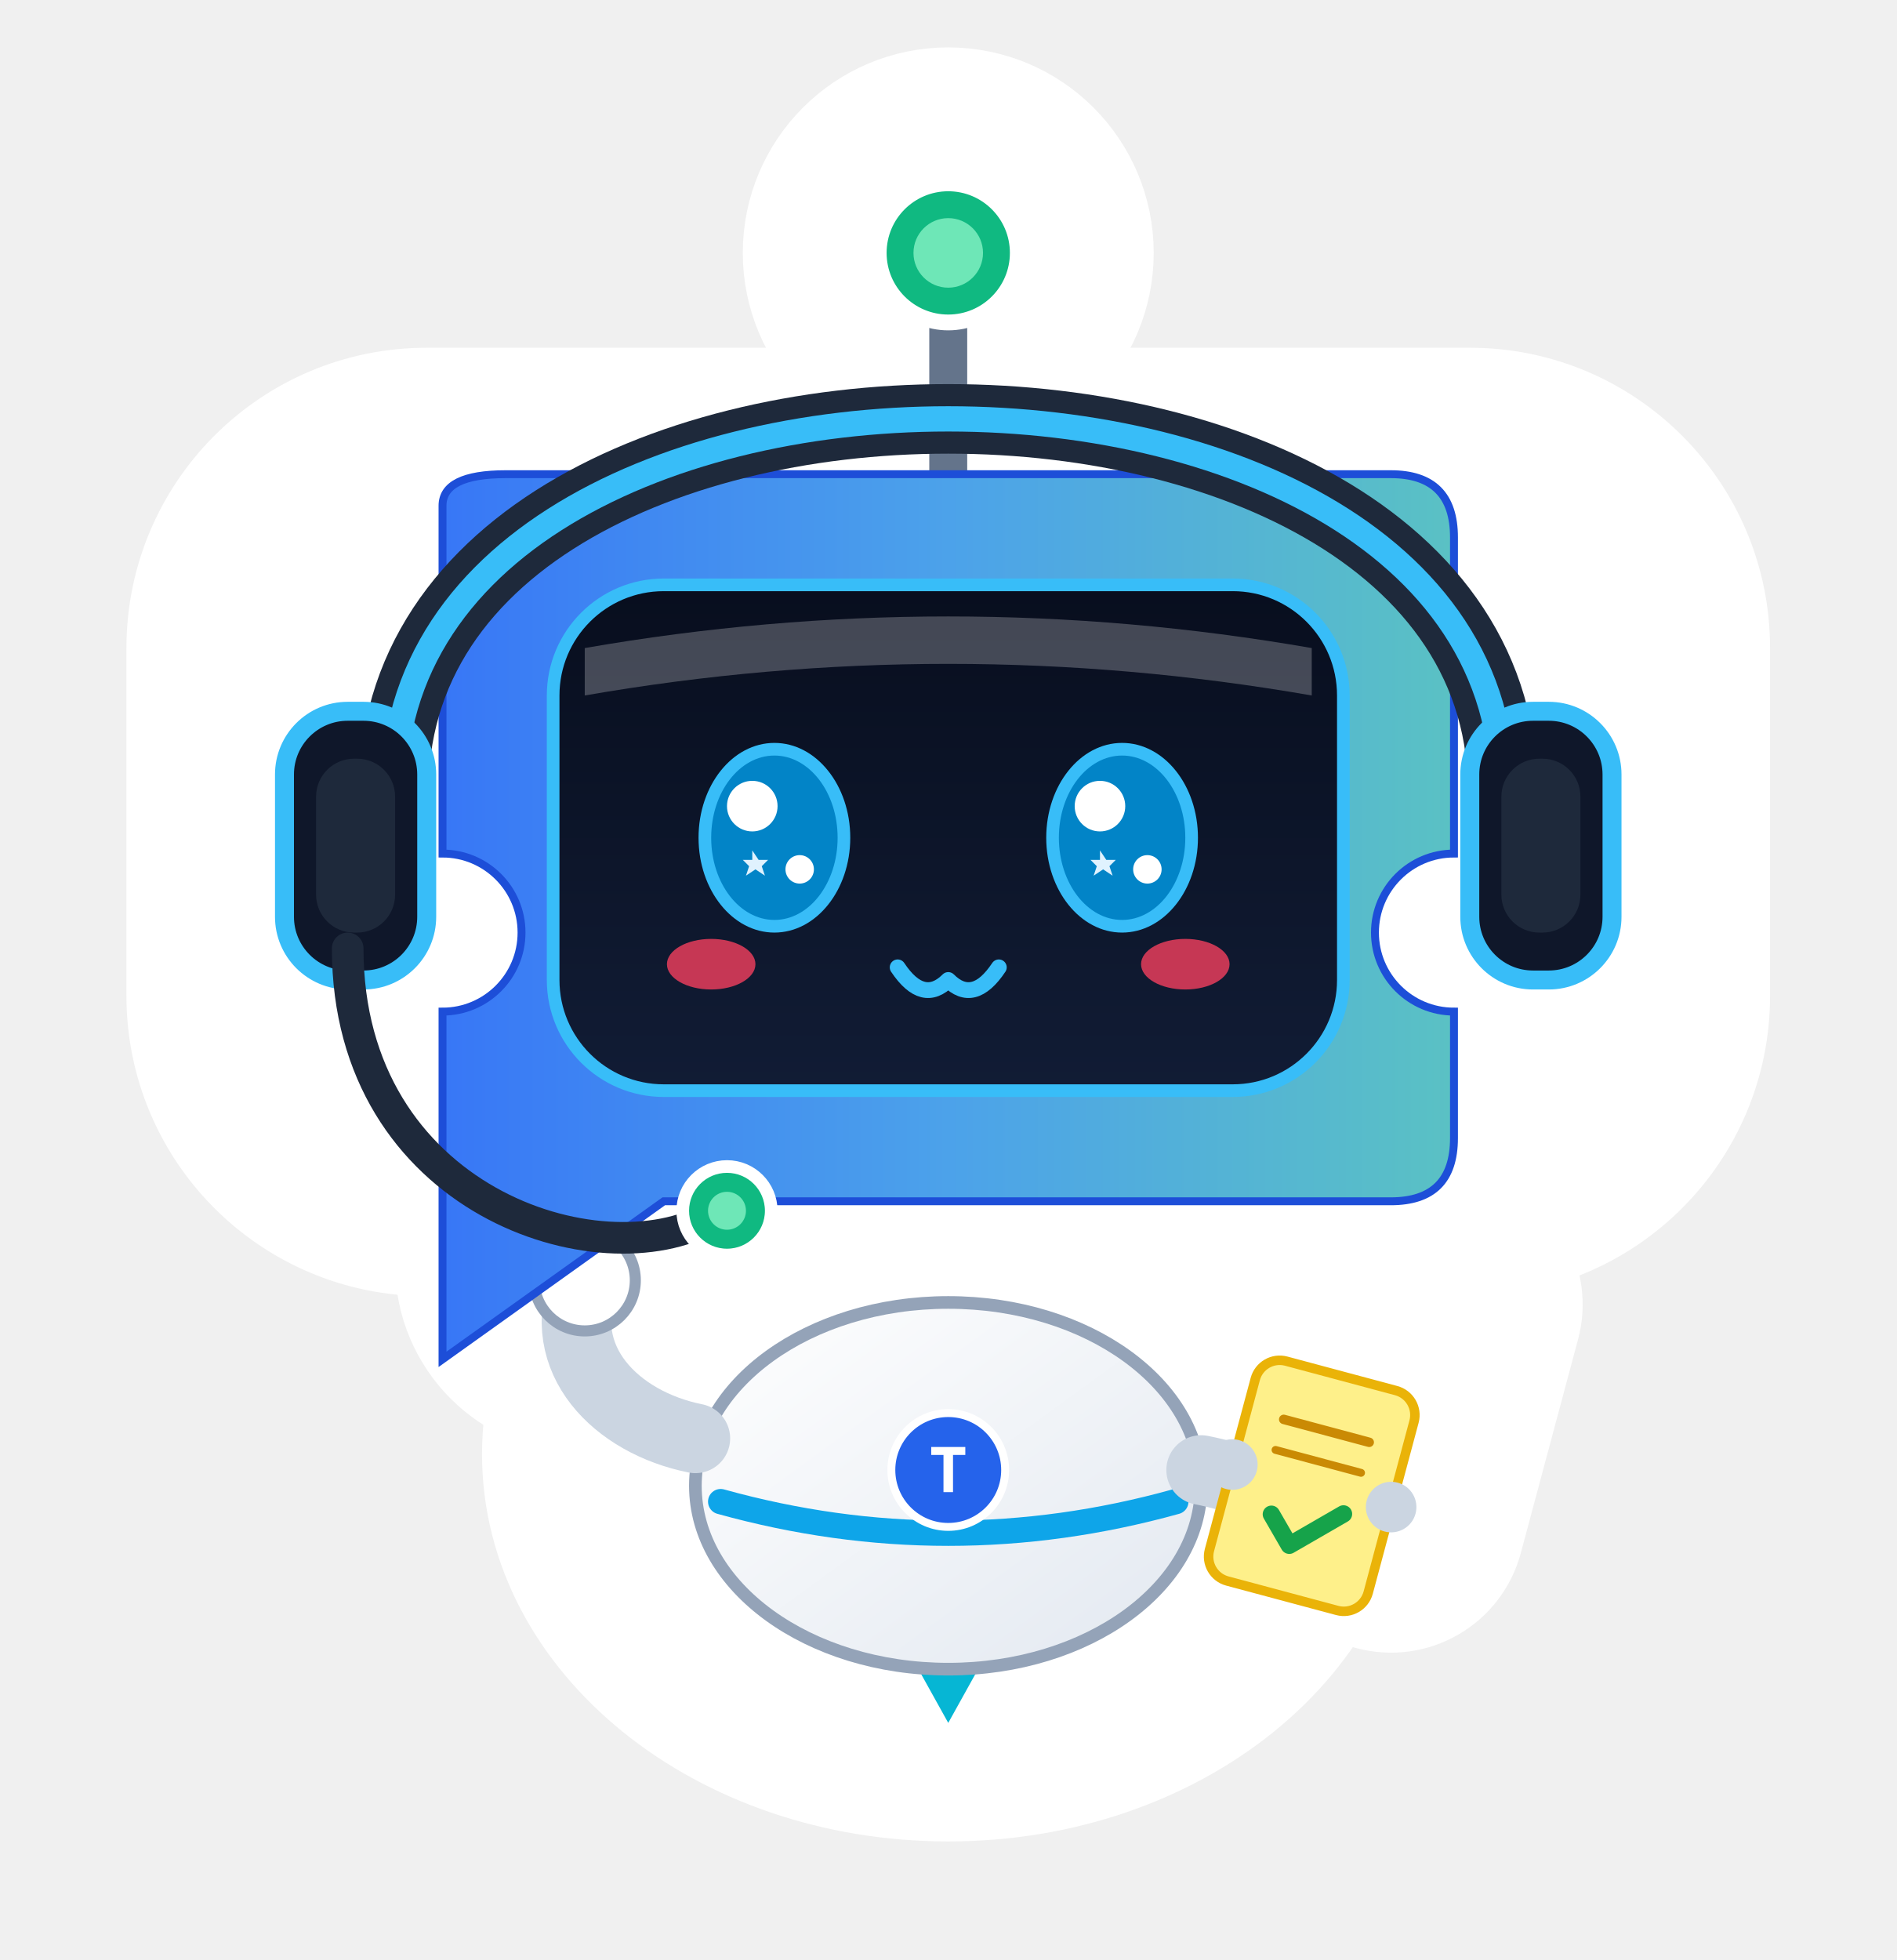
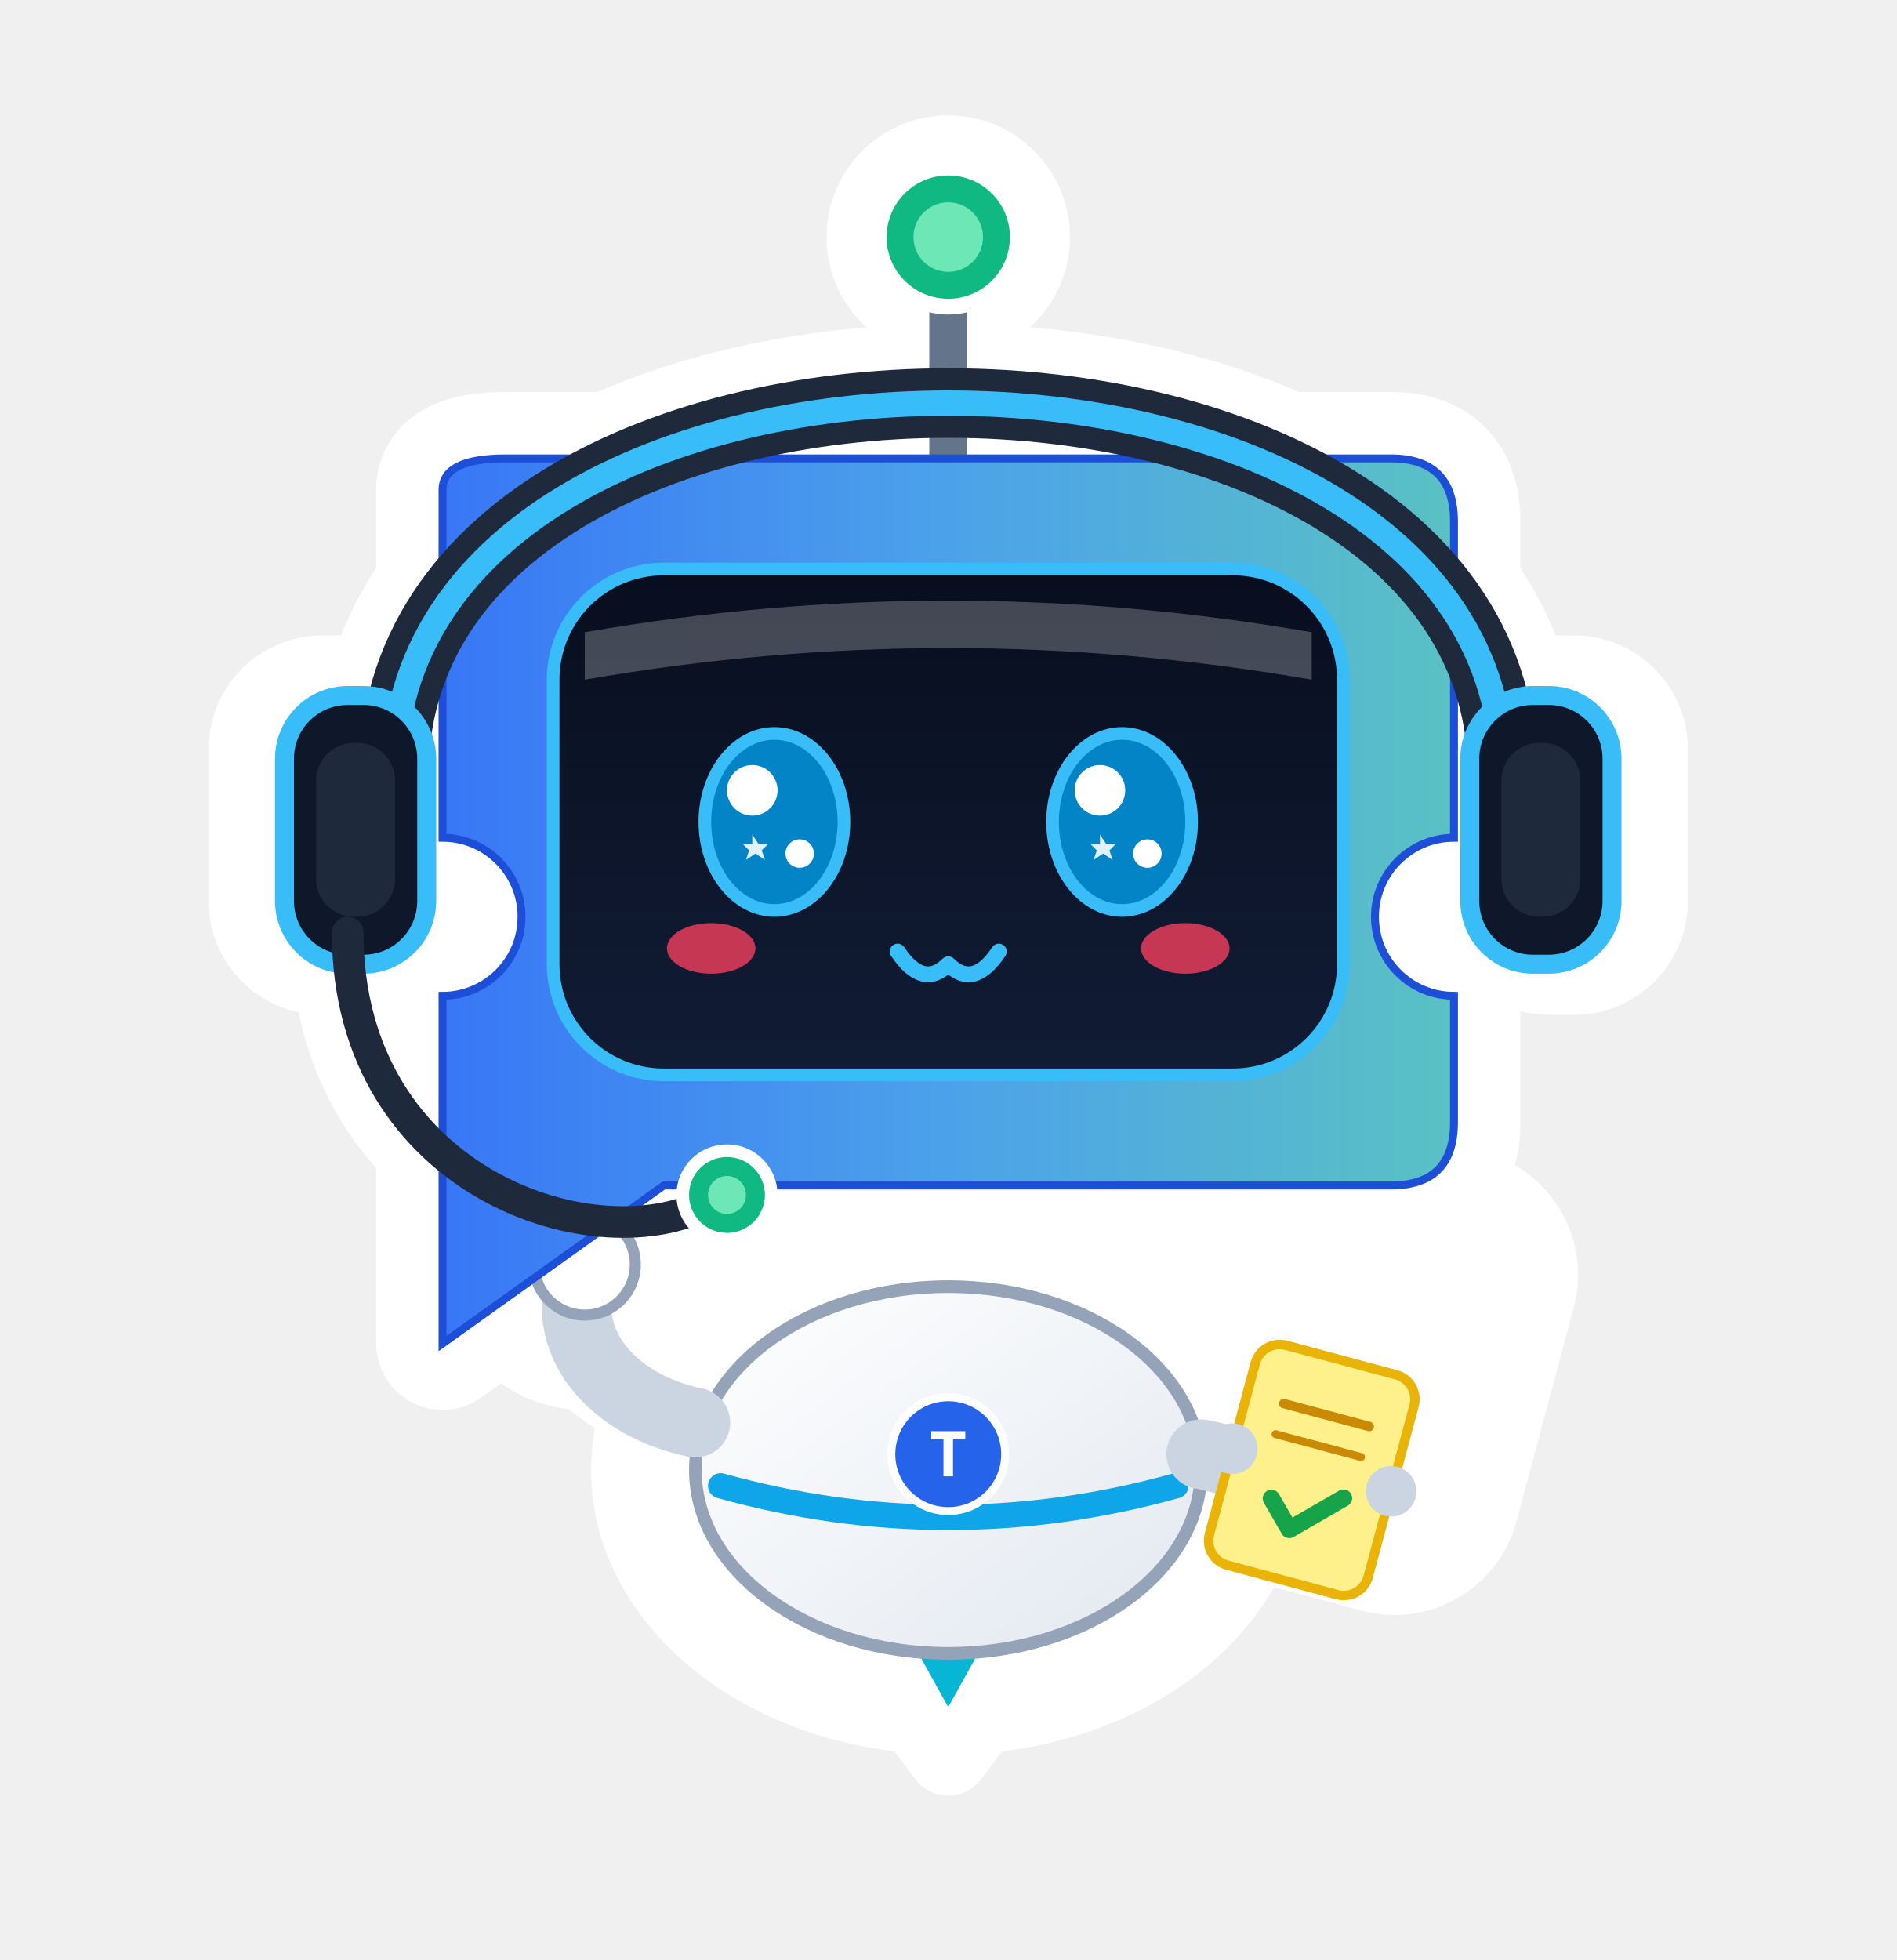
<svg xmlns="http://www.w3.org/2000/svg" viewBox="0 0 600 620" width="600" height="620">
  <defs>
    <linearGradient id="headGrad" x1="0%" y1="0%" x2="100%" y2="0%">
      <stop offset="0%" stop-color="#3877F6" />
      <stop offset="50%" stop-color="#4CA2EA" />
      <stop offset="100%" stop-color="#5AC1C4" />
    </linearGradient>
    <linearGradient id="screenGrad" x1="0%" y1="0%" x2="0%" y2="100%">
      <stop offset="0%" stop-color="#080E1E" />
      <stop offset="100%" stop-color="#111C35" />
    </linearGradient>
    <linearGradient id="bodyGrad" x1="0%" y1="0%" x2="100%" y2="100%">
      <stop offset="0%" stop-color="#FFFFFF" />
      <stop offset="100%" stop-color="#E2E8F0" />
    </linearGradient>
  </defs>
-   <g transform="translate(300, 310)">
-     <g fill="#FFFFFF" stroke="#FFFFFF" stroke-linejoin="round" stroke-linecap="round">
-       <rect x="-240" y="-180" width="480" height="260" rx="75" stroke-width="40" />
-       <circle cx="0" cy="-230" r="50" stroke-width="30" />
-       <rect x="-30" y="-220" width="60" height="80" stroke-width="30" />
-       <ellipse cx="0" cy="150" rx="130" ry="105" stroke-width="35" />
-       <rect x="80" y="70" width="95" height="120" rx="25" stroke-width="35" transform="rotate(15 125 130)" />
-       <circle cx="-115" cy="90" r="45" stroke-width="30" />
-       <circle cx="-70" cy="75" r="35" stroke-width="25" />
+   <g id="Artwork" transform="translate(300, 305)">
+     <g id="WhiteBorder" fill="#FFFFFF" stroke="#FFFFFF" stroke-linejoin="round" stroke-linecap="round">
+       <circle cx="0" cy="-230" r="38" />
+       <line x1="0" y1="-150" x2="0" y2="-230" stroke-width="40" />
+       <path d="M -175 -50 C -190 -220, 190 -220, 175 -50" fill="none" stroke-width="50" />
+       <rect x="-228" y="-98" width="68" height="108" rx="30" stroke-width="12" />
+       <rect x="160" y="-98" width="68" height="108" rx="30" stroke-width="12" />
+       <path d="M -190 -10 C -190 70, -110 95, -75 75" fill="none" stroke-width="36" />
+       <circle cx="-70" cy="73" r="32" />
+       <path d="M -160 -150 Q -160 -160, -140 -160 L 140 -160 Q 160 -160, 160 -140 L 160 -40 A 25 25 0 0 0 160 10 L 160 50 Q 160 70, 140 70 L -90 70 L -160 120 L -160 10 A 25 25 0 0 0 -160 -40 Z" stroke-width="42" />
+       <ellipse cx="0" cy="160" rx="105" ry="82" stroke-width="16" />
+       <polygon points="-45,190 45,190 0,250" stroke-width="26" />
+       <circle cx="-115" cy="95" r="38" stroke-width="16" />
+       <path d="M -80 135 C -105 130, -125 110, -115 85" fill="none" stroke-width="46" />
+       <rect x="80" y="65" width="95" height="118" rx="24" stroke-width="32" transform="rotate(15 120 125)" />
+       <polygon points="60,80 160,60 160,160 60,160" />
    </g>
    <path d="M 0 -150 L 0 -220" stroke="#64748B" stroke-width="12" stroke-linecap="round" />
    <circle cx="0" cy="-230" r="22" fill="#10B981" stroke="#FFFFFF" stroke-width="5" />
    <circle cx="0" cy="-230" r="11" fill="#6EE7B7" />
    <g transform="translate(0, 140)">
      <polygon points="-25,50 25,50 0,95" fill="#06B6D4" />
      <polygon points="-15,50 15,50 0,80" fill="#FFFFFF" />
      <ellipse cx="0" cy="20" rx="80" ry="58" fill="url(#bodyGrad)" stroke="#94A3B8" stroke-width="4" />
      <path d="M -72 25 Q 0 45 72 25" fill="none" stroke="#0EA5E9" stroke-width="8" stroke-linecap="round" />
      <circle cx="0" cy="15" r="18" fill="#2563EB" stroke="#FFFFFF" stroke-width="2.5" />
      <text x="0" y="22" font-family="'Noto Sans', system-ui, sans-serif" font-size="20" font-weight="900" fill="#FFFFFF" text-anchor="middle">T</text>
      <g transform="translate(-80, -5)">
        <path d="M 0 10 C -25 5, -45 -15, -35 -40" fill="none" stroke="#CBD5E1" stroke-width="22" stroke-linecap="round" />
        <circle cx="-35" cy="-40" r="16" fill="#FFFFFF" stroke="#94A3B8" stroke-width="3.5" />
      </g>
      <g transform="translate(80, 5)">
        <path d="M 0 10 C 25 15, 35 25, 30 40" fill="none" stroke="#CBD5E1" stroke-width="22" stroke-linecap="round" />
        <g transform="translate(35, 15) rotate(15)">
          <rect x="-26" y="-36" width="52" height="72" rx="8" fill="#FEF08A" stroke="#EAB308" stroke-width="3" />
          <circle cx="-26" cy="0" r="8" fill="#CBD5E1" />
          <circle cx="26" cy="0" r="8" fill="#CBD5E1" />
          <line x1="-14" y1="-18" x2="14" y2="-18" stroke="#CA8A04" stroke-width="3" stroke-linecap="round" />
          <line x1="-14" y1="-8" x2="14" y2="-8" stroke="#CA8A04" stroke-width="2.5" stroke-linecap="round" />
          <path d="M -10 12 L -2 20 L 12 6" fill="none" stroke="#16A34A" stroke-width="5.5" stroke-linecap="round" stroke-linejoin="round" />
        </g>
      </g>
    </g>
    <g>
-       <path d="         M -160 -150         Q -160 -160, -140 -160         L 140 -160         Q 160 -160, 160 -140         L 160 -40         A 25 25 0 0 0 160 10         L 160 50         Q 160 70, 140 70         L -90 70         L -160 120         L -160 10         A 25 25 0 0 0 -160 -40         Z       " fill="url(#headGrad)" stroke="#1D4ED8" stroke-width="2.5" />
+       <path d="M -160 -150 Q -160 -160, -140 -160 L 140 -160 Q 160 -160, 160 -140 L 160 -40 A 25 25 0 0 0 160 10 L 160 50 Q 160 70, 140 70 L -90 70 L -160 120 L -160 10 A 25 25 0 0 0 -160 -40 Z" fill="url(#headGrad)" stroke="#1D4ED8" stroke-width="2.5" />
      <rect x="-125" y="-125" width="250" height="160" rx="35" fill="url(#screenGrad)" stroke="#38BDF8" stroke-width="4" />
      <path d="M -115 -105 Q 0 -125 115 -105 L 115 -90 Q 0 -110 -115 -90 Z" fill="#FFFFFF" opacity="0.24" />
      <g transform="translate(-55, -45)">
        <ellipse cx="0" cy="0" rx="24" ry="30" fill="#38BDF8" />
        <ellipse cx="0" cy="0" rx="20" ry="26" fill="#0284C7" />
        <circle cx="-7" cy="-10" r="8" fill="#FFFFFF" />
        <circle cx="8" cy="10" r="4.5" fill="#FFFFFF" />
        <polygon points="-7,4 -5,7 -2,7 -4,9 -3,12 -6,10 -9,12 -8,9 -10,7 -7,7" fill="#E0F2FE" />
      </g>
      <g transform="translate(55, -45)">
        <ellipse cx="0" cy="0" rx="24" ry="30" fill="#38BDF8" />
        <ellipse cx="0" cy="0" rx="20" ry="26" fill="#0284C7" />
        <circle cx="-7" cy="-10" r="8" fill="#FFFFFF" />
        <circle cx="8" cy="10" r="4.5" fill="#FFFFFF" />
        <polygon points="-7,4 -5,7 -2,7 -4,9 -3,12 -6,10 -9,12 -8,9 -10,7 -7,7" fill="#E0F2FE" />
      </g>
      <ellipse cx="-75" cy="-5" rx="14" ry="8" fill="#F43F5E" opacity="0.8" />
      <ellipse cx="75" cy="-5" rx="14" ry="8" fill="#F43F5E" opacity="0.8" />
      <path d="M -16 -4 Q -8 8 0 0 Q 8 8 16 -4" fill="none" stroke="#38BDF8" stroke-width="5" stroke-linecap="round" stroke-linejoin="round" />
    </g>
    <path d="M -175 -50 C -190 -220, 190 -220, 175 -50" fill="none" stroke="#1E293B" stroke-width="22" stroke-linecap="round" />
    <path d="M -175 -50 C -190 -220, 190 -220, 175 -50" fill="none" stroke="#38BDF8" stroke-width="8" stroke-linecap="round" />
    <rect x="-210" y="-85" width="45" height="85" rx="20" fill="#0F172A" stroke="#38BDF8" stroke-width="6" />
    <rect x="-200" y="-70" width="25" height="55" rx="12" fill="#1E293B" />
    <rect x="165" y="-85" width="45" height="85" rx="20" fill="#0F172A" stroke="#38BDF8" stroke-width="6" />
    <rect x="175" y="-70" width="25" height="55" rx="12" fill="#1E293B" />
    <path d="M -190 -10 C -190 70, -110 95, -75 75" fill="none" stroke="#1E293B" stroke-width="10" stroke-linecap="round" />
    <circle cx="-70" cy="73" r="14" fill="#10B981" stroke="#FFFFFF" stroke-width="4" />
    <circle cx="-70" cy="73" r="6" fill="#6EE7B7" />
  </g>
</svg>
